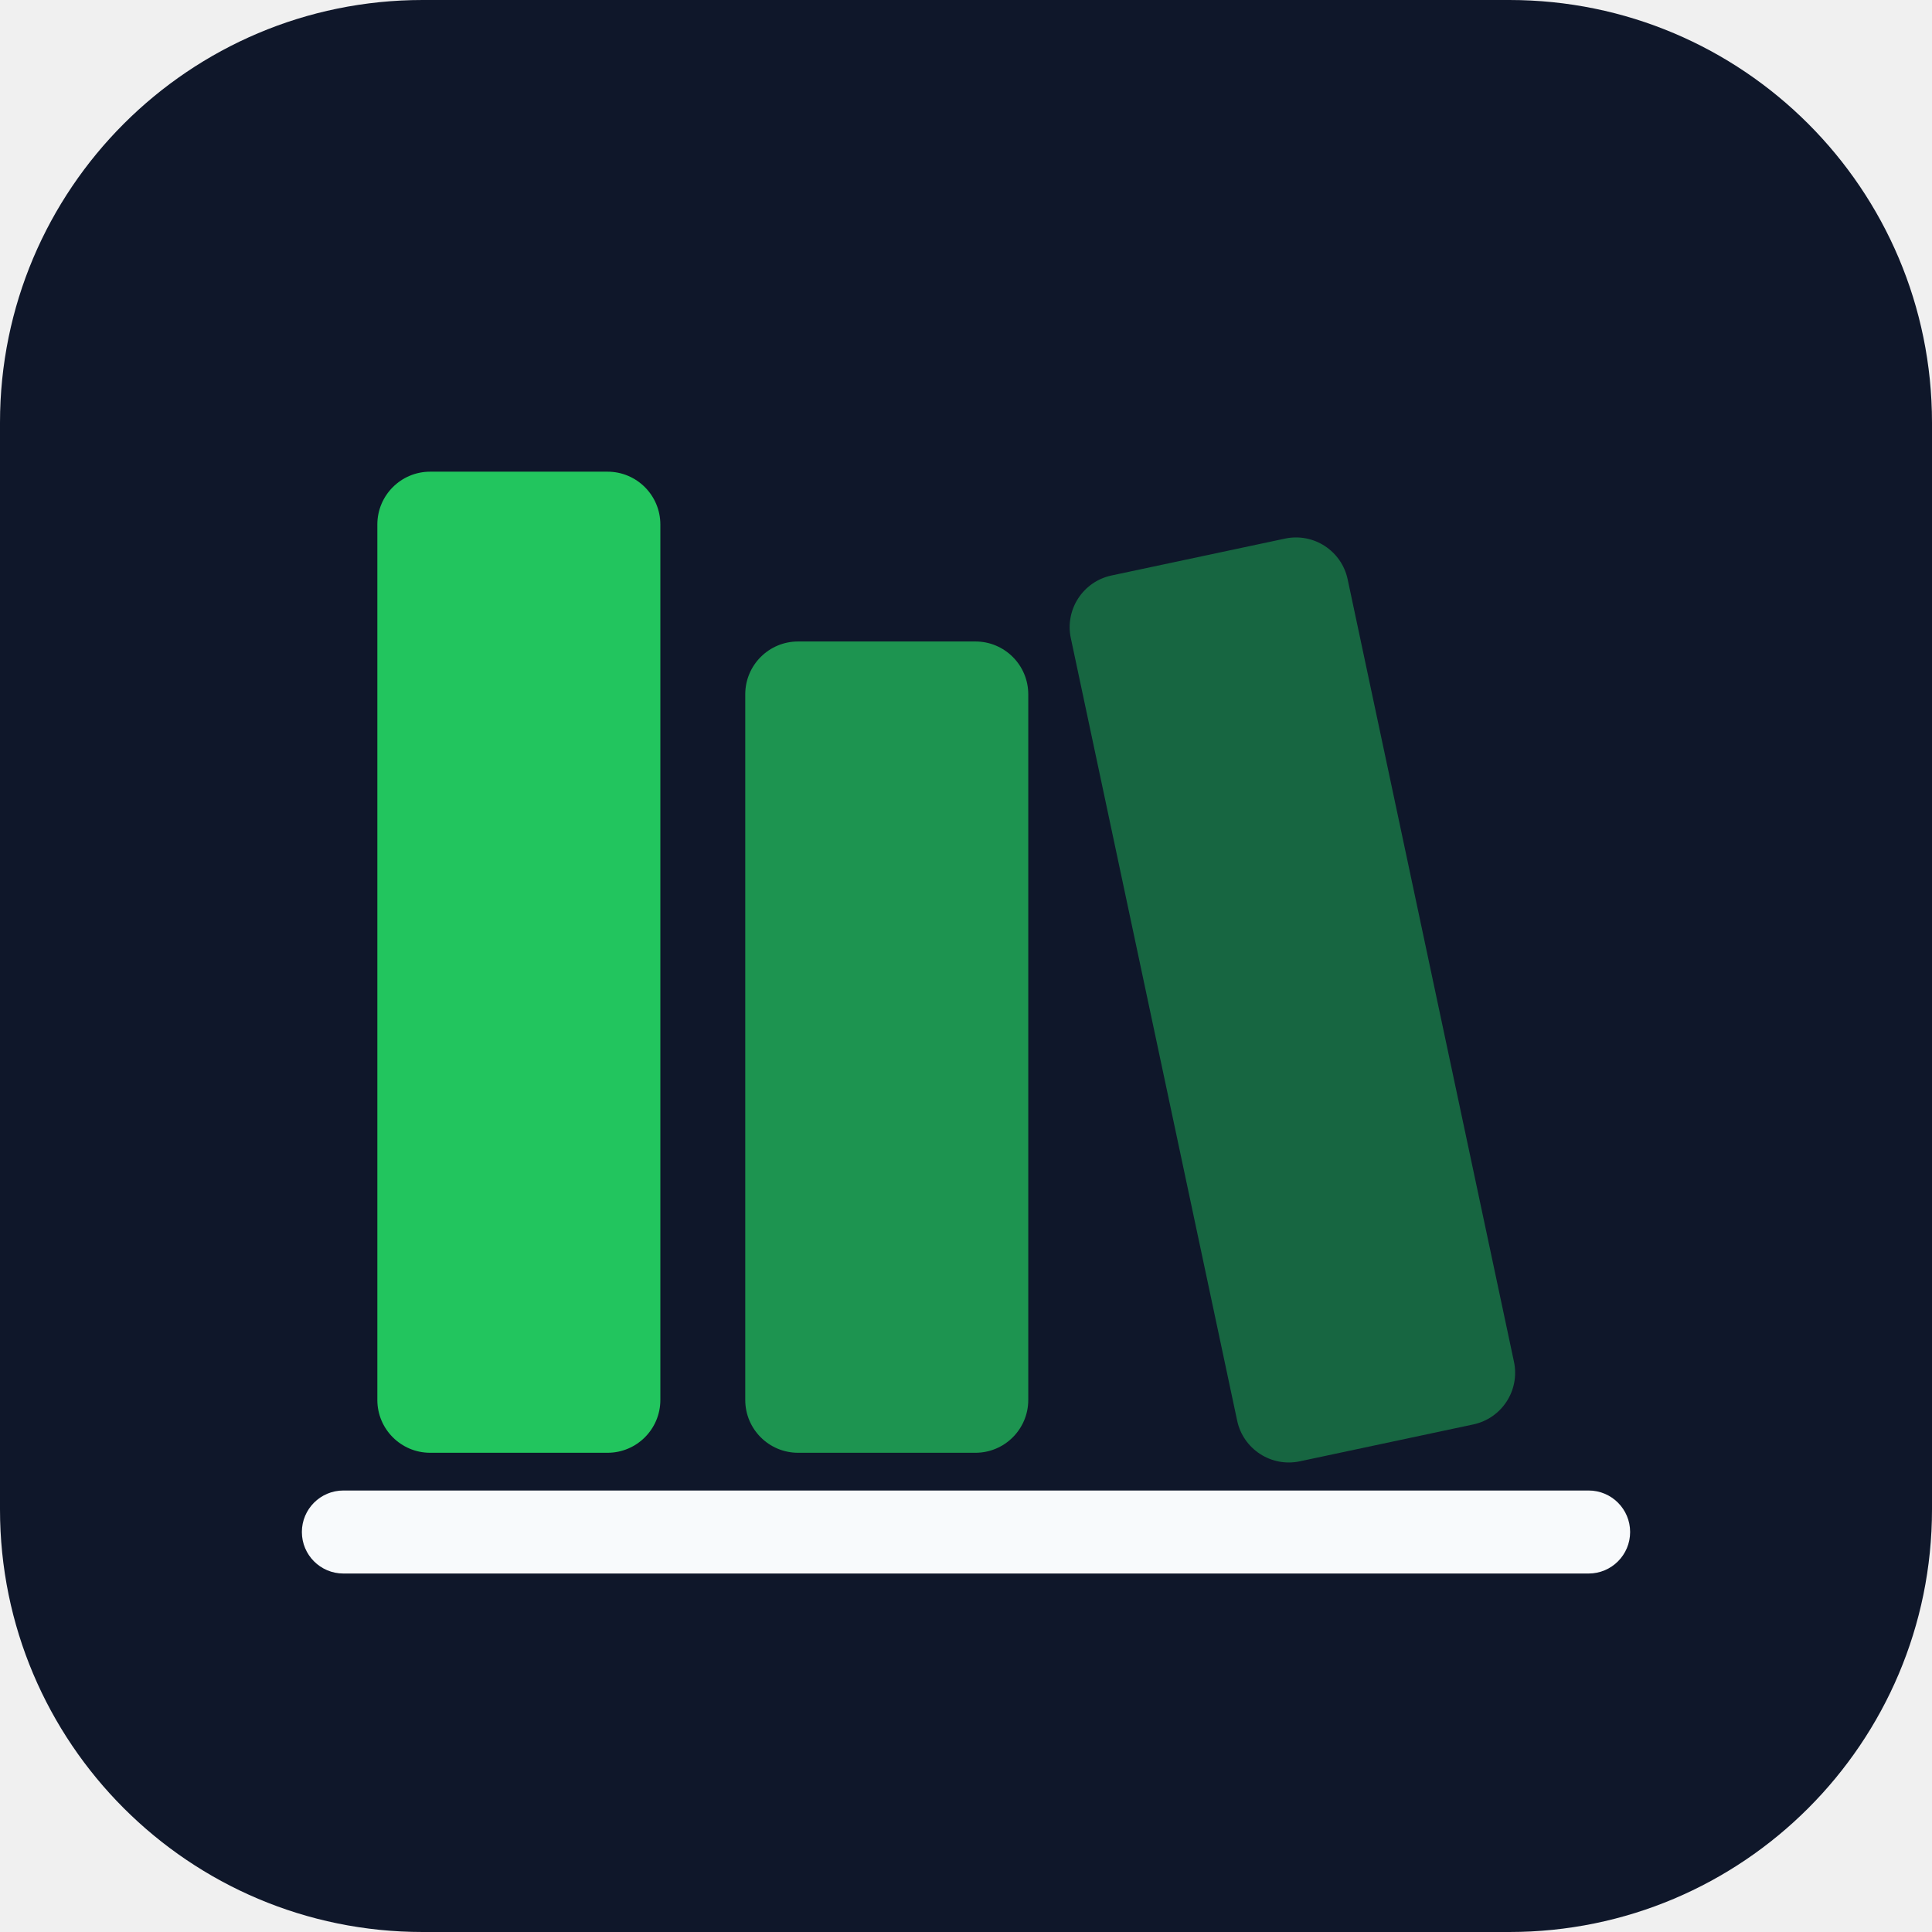
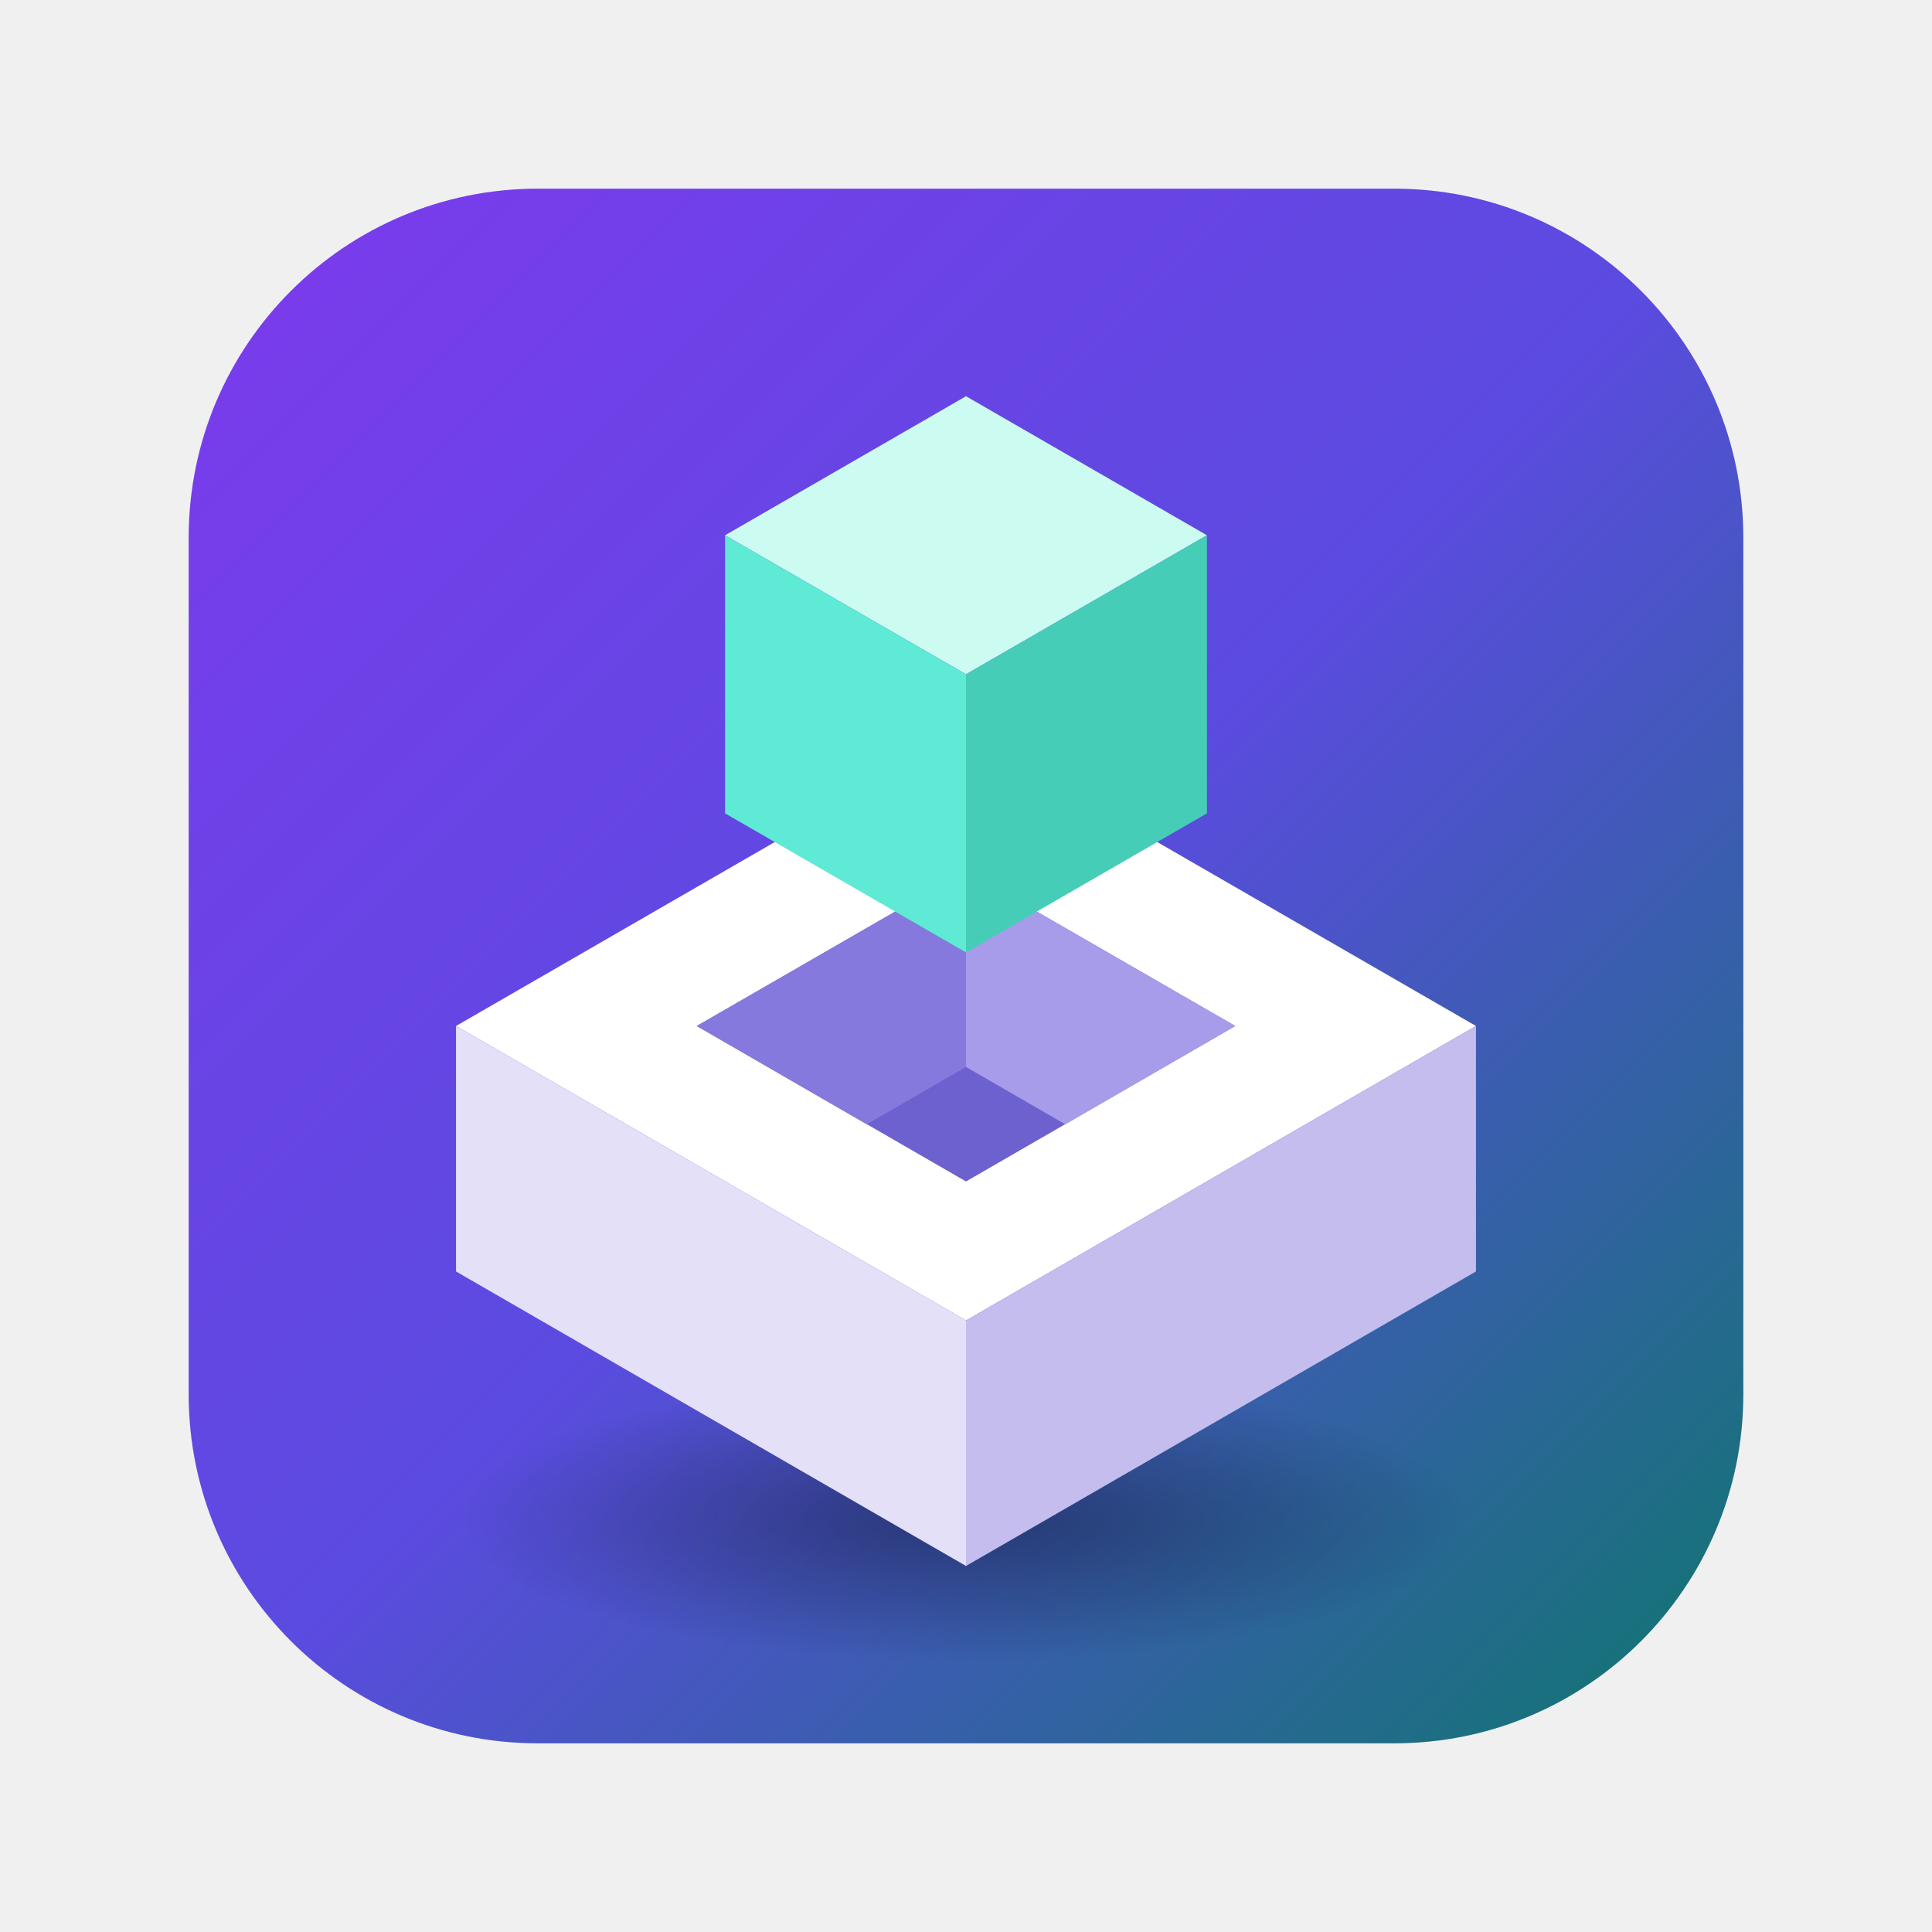
<svg xmlns="http://www.w3.org/2000/svg" viewBox="0 0 1024 1024">
-   <rect width="1024" height="1024" rx="224" fill="#0F172A" />
-   <rect x="200" y="250" width="150" height="520" rx="28" fill="#22C55E" />
-   <rect x="395" y="340" width="150" height="430" rx="28" fill="#22C55E" opacity="0.72" />
-   <rect x="610" y="290" width="150" height="480" rx="28" fill="#22C55E" opacity="0.45" transform="rotate(-12 685 530)" />
-   <rect x="160" y="790" width="704" height="44" rx="22" fill="#F8FAFC" />
+   <defs>
+     <linearGradient id="iso-drop-socket-bg" x1="0" y1="0" x2="1" y2="1">
+       <stop offset="0" stop-color="#7C3AED" />
+       <stop offset=".5" stop-color="#5B4BE0" />
+       <stop offset="1" stop-color="#0F766E" />
+     </linearGradient>
+     <radialGradient id="iso-drop-socket-sh">
+       <stop offset="0" stop-color="#07081A" stop-opacity=".42" />
+       <stop offset="1" stop-color="#07081A" stop-opacity="0" />
+     </radialGradient>
+   </defs>
+   <rect x="100" y="100" width="824" height="824" rx="185" fill="url(#iso-drop-socket-bg)" />
+   <ellipse cx="512.0" cy="805.2" rx="270.3" ry="75.7" fill="url(#iso-drop-socket-sh)" />
+   <polygon points="512.0,387.8 782.3,543.8 512.0,699.9 241.7,543.8" fill="#FFFFFF" />
+   <polygon points="241.7,543.8 512.0,699.9 512.0,830.0 241.7,673.9" fill="#E4E0F8" />
+   <polygon points="782.3,543.8 512.0,699.9 512.0,830.0 782.3,673.9" fill="#C4BDEE" />
+   <polygon points="512.0,461.5 654.7,543.8 512.0,626.2 369.3,543.8" fill="#6D60CF" />
+   <polygon points="512.0,461.5 369.3,543.8 459.4,595.9 512.0,565.5" fill="#8679DD" />
+   <polygon points="512.0,461.5 654.7,543.8 564.6,595.9 512.0,565.5" fill="#A69CEA" />
+   <polygon points="512.0,210.0 639.7,283.7 512.0,357.4 384.3,283.7" fill="#CCFBF1" />
+   <polygon points="384.3,283.7 512.0,357.4 512.0,504.8 384.3,431.1" fill="#5EEAD4" />
+   <polygon points="639.7,283.7 512.0,357.4 512.0,504.8 639.7,431.1" fill="#45CDB8" />
</svg>
